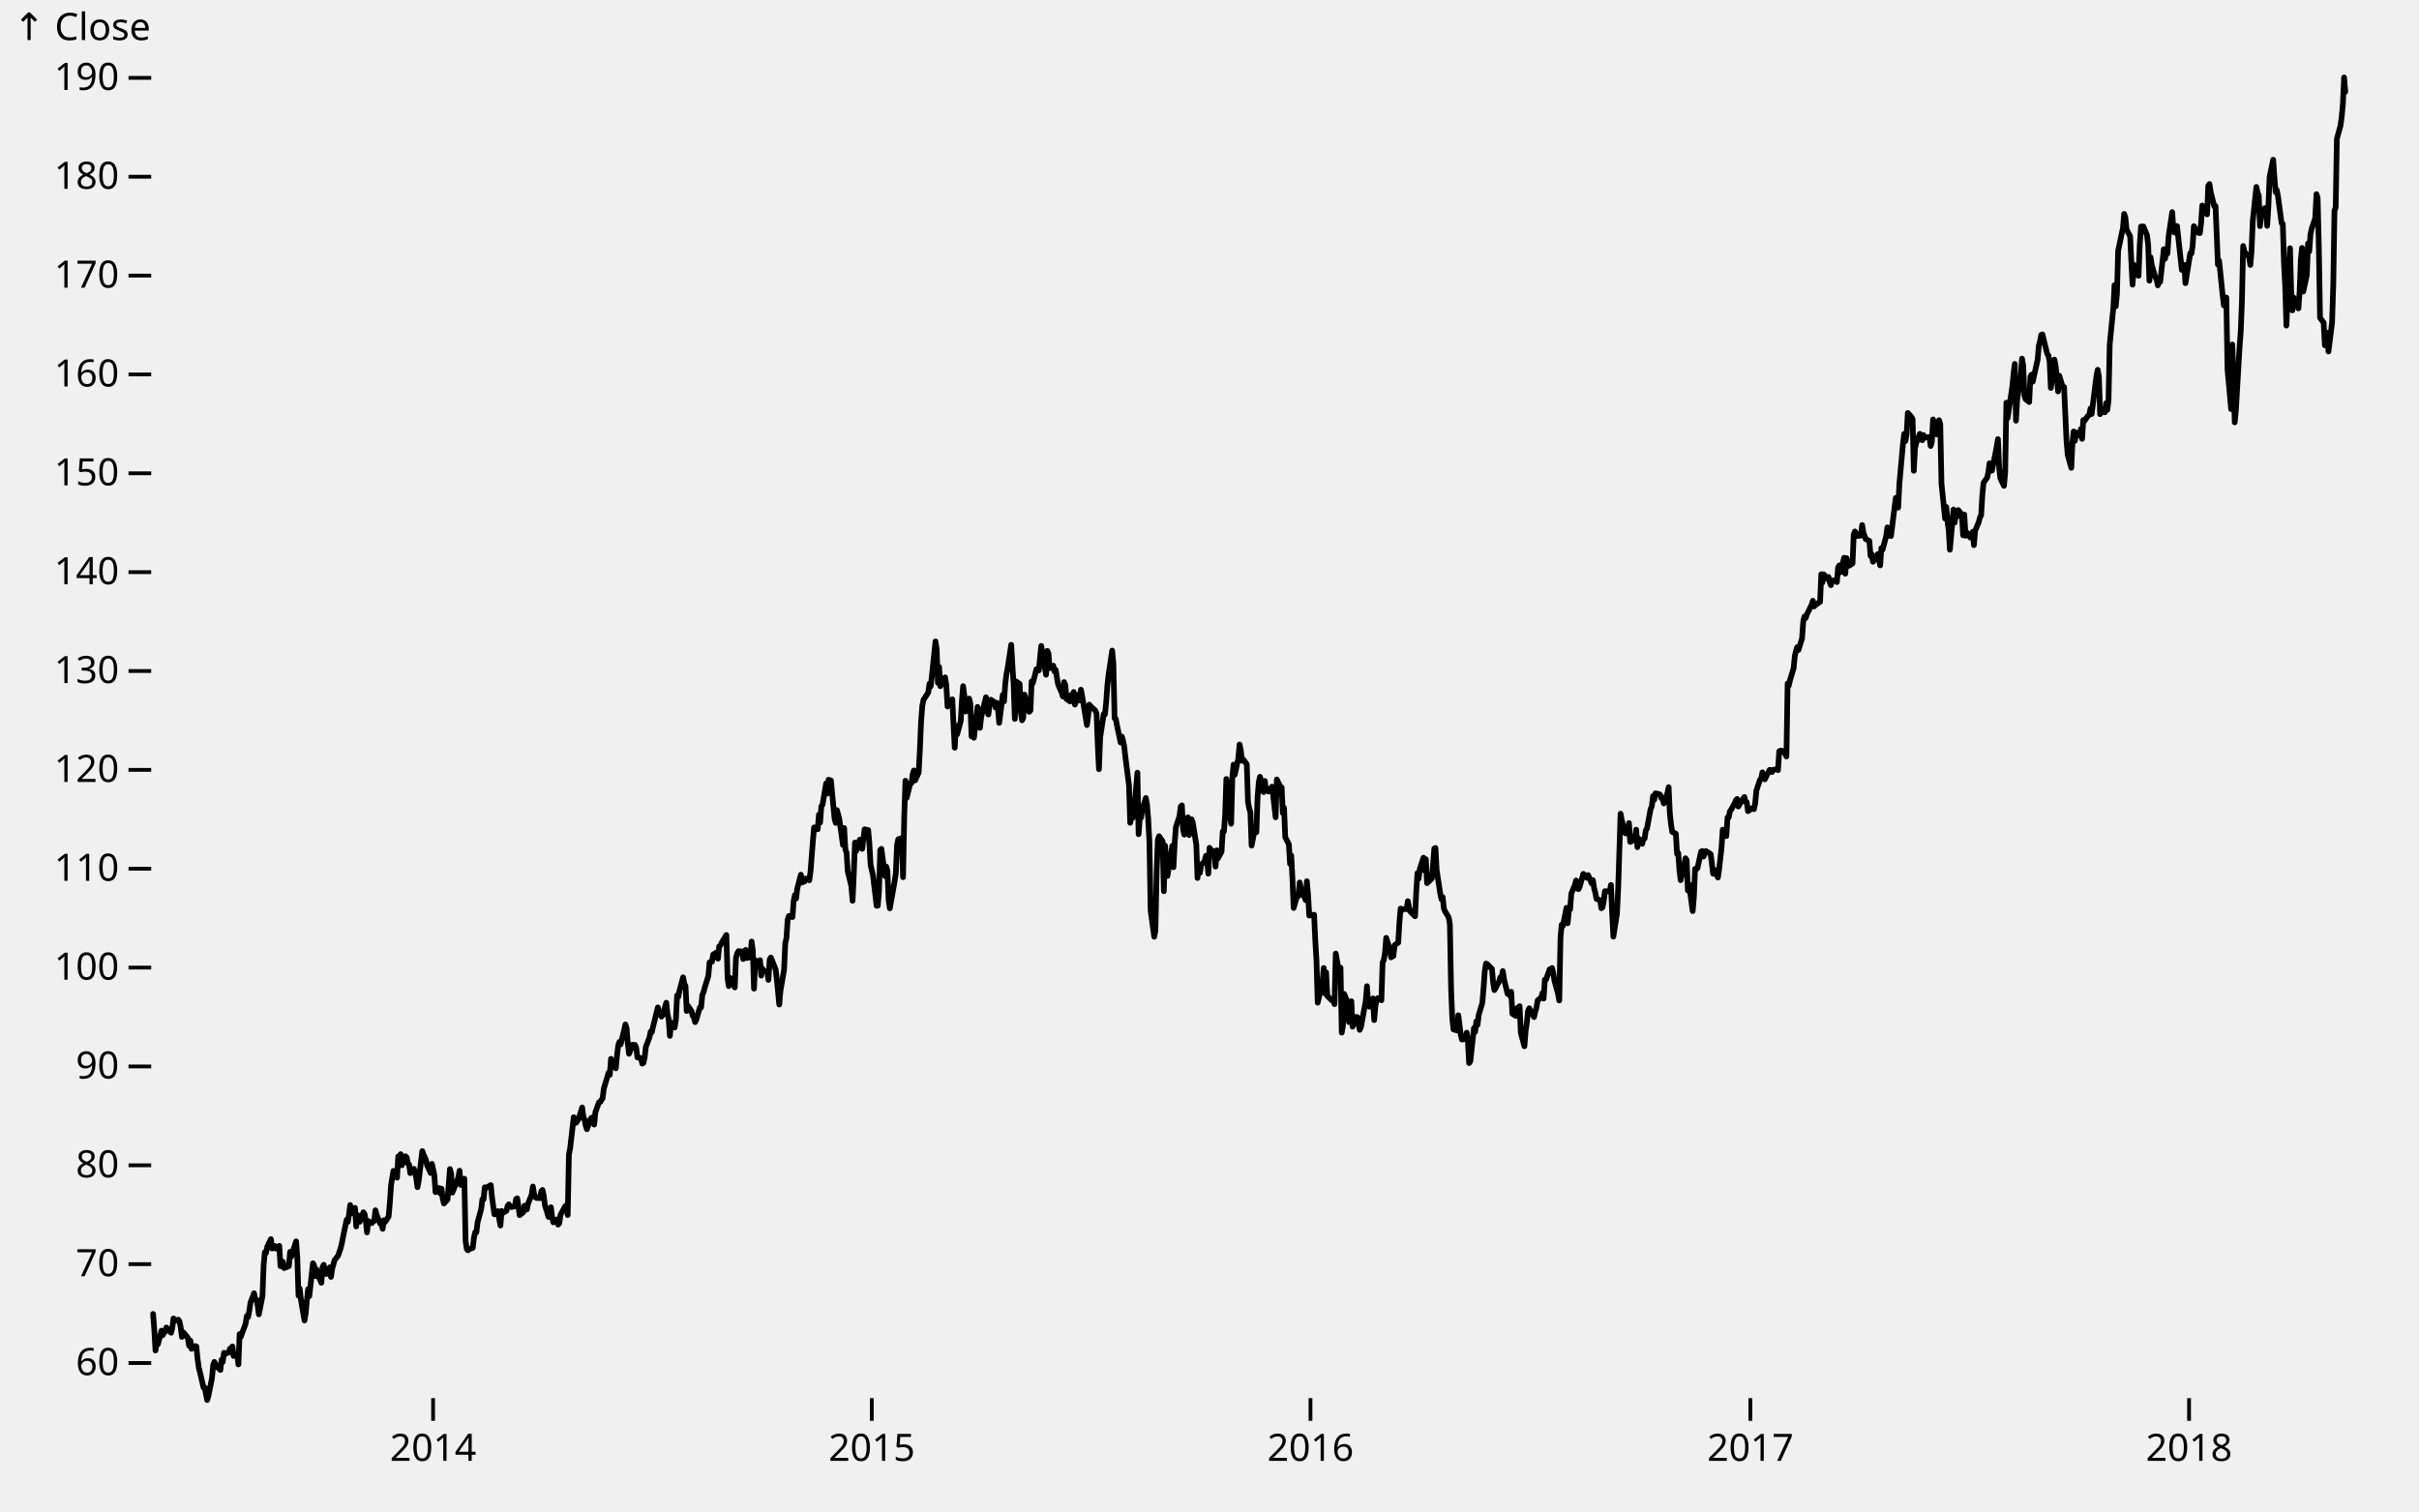
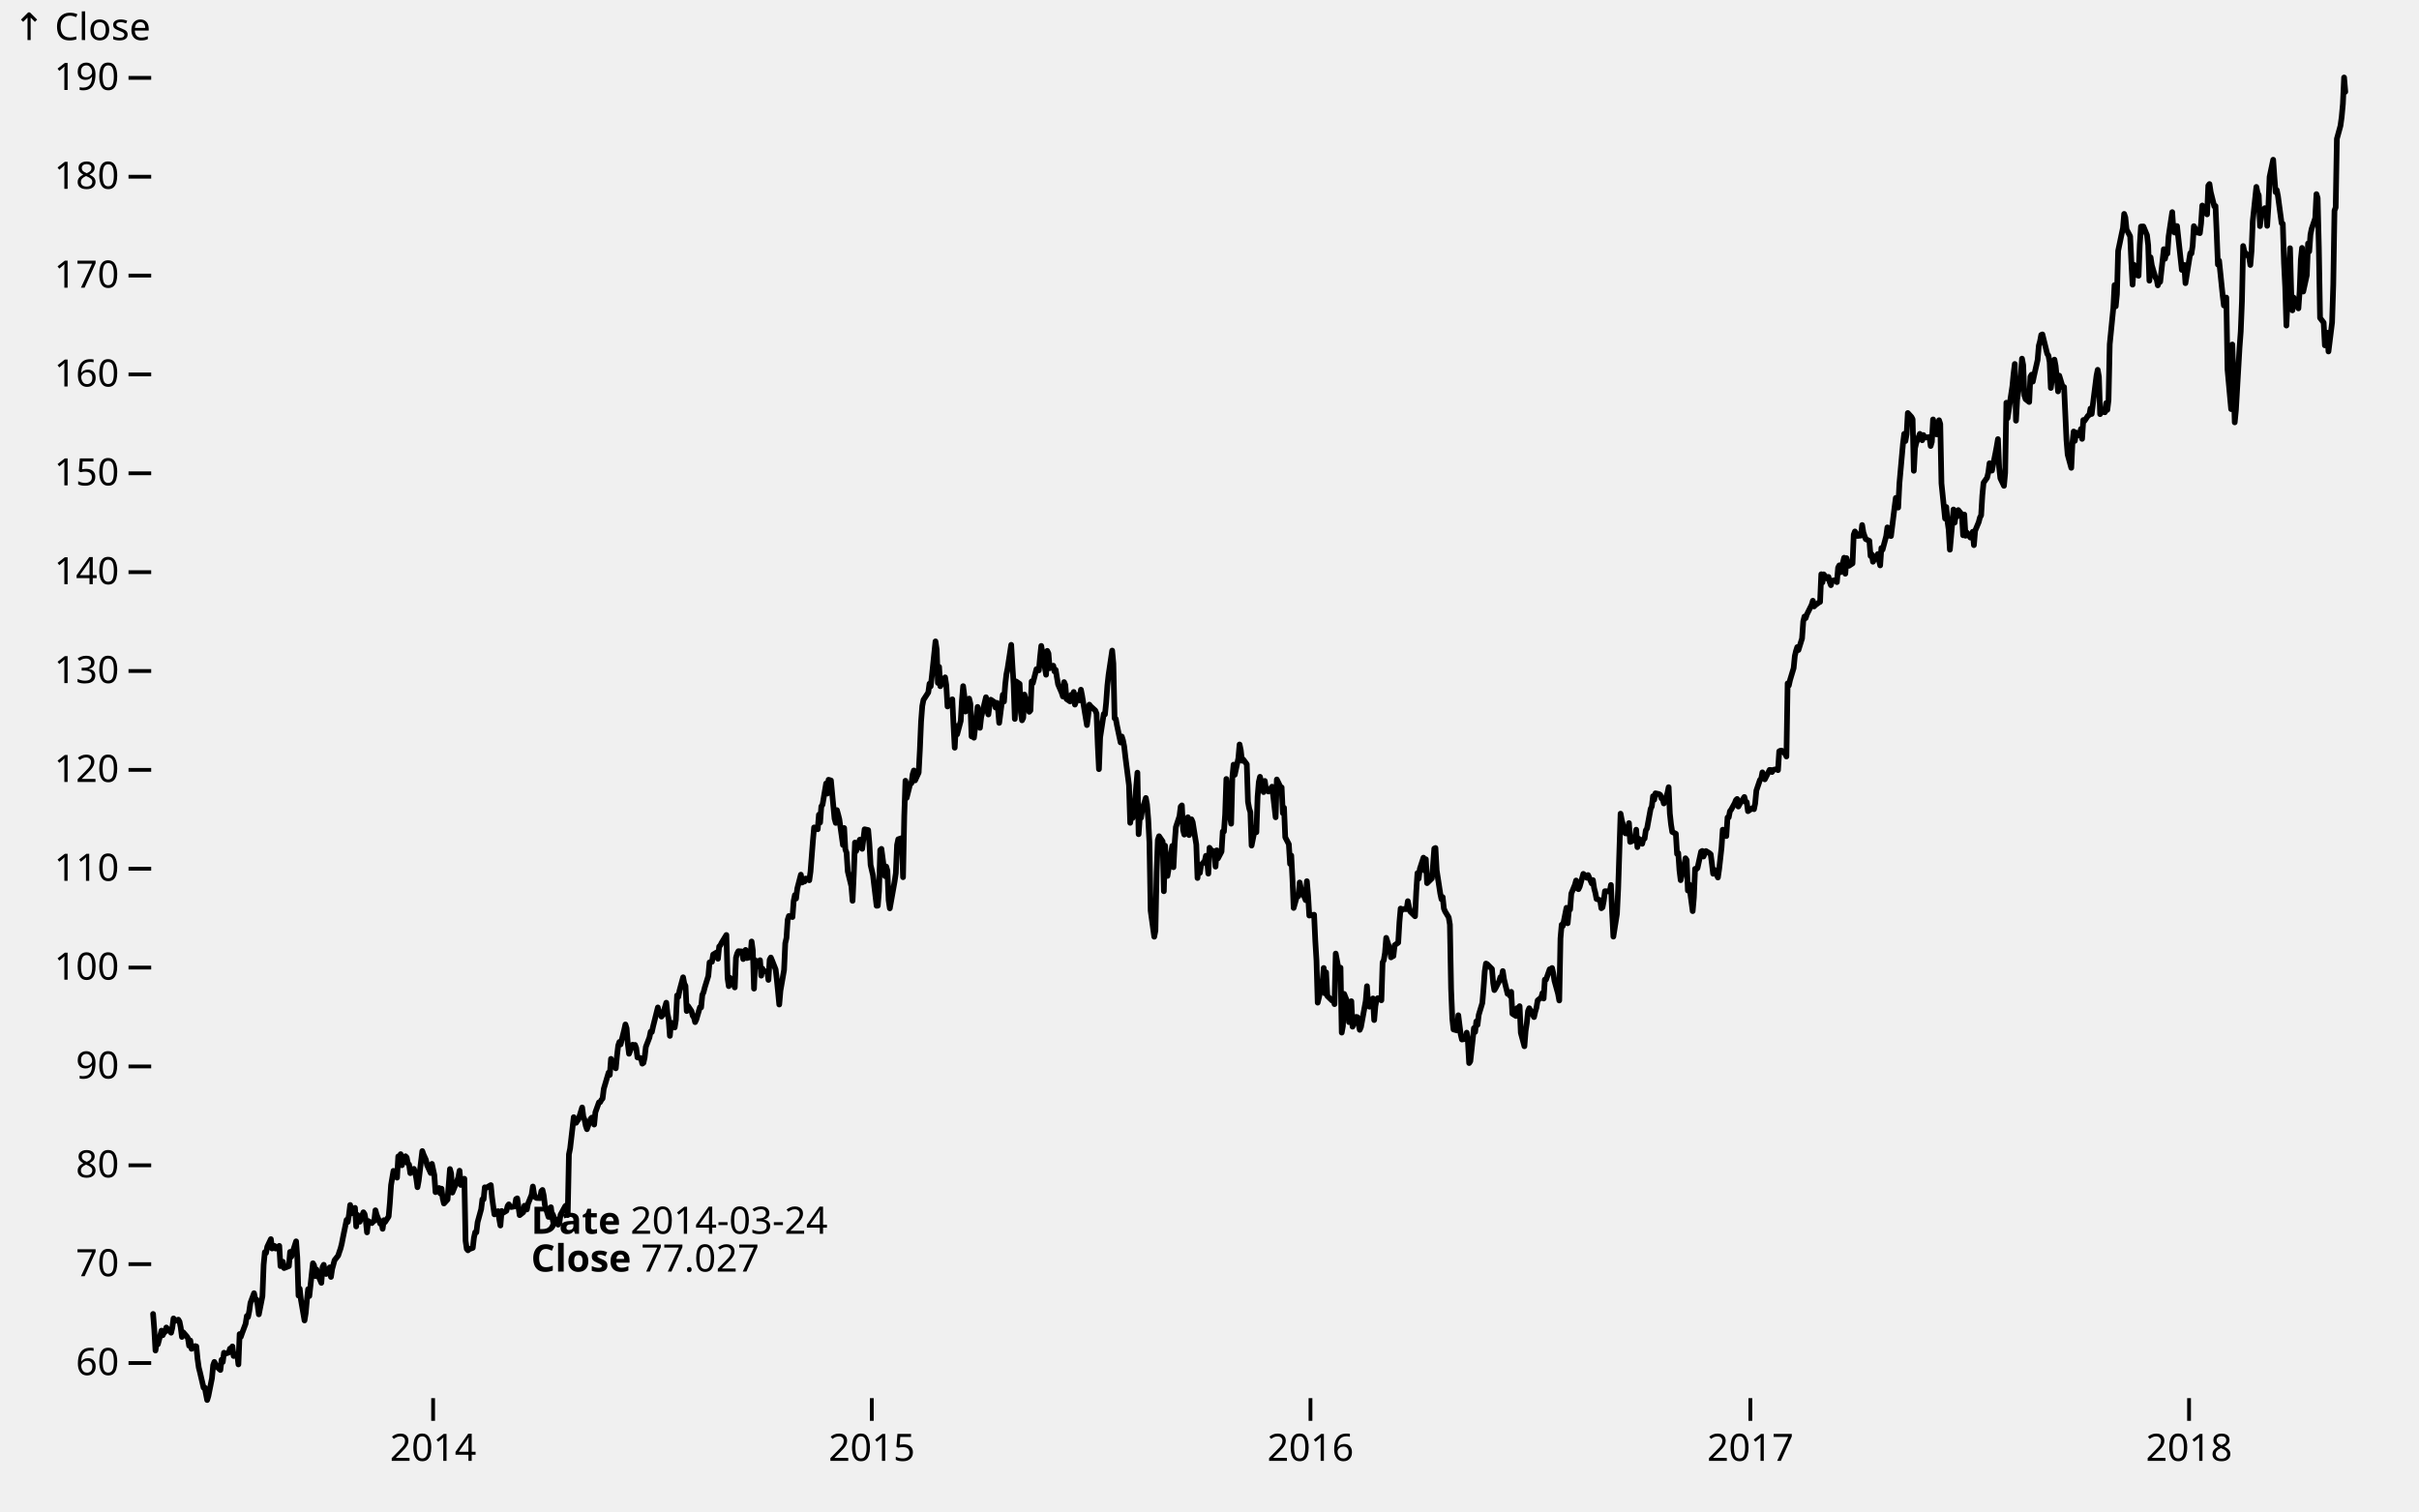
<svg xmlns="http://www.w3.org/2000/svg" class="plot" fill="currentColor" font-family="system-ui, sans-serif" font-size="10" text-anchor="middle" width="640" height="400" viewBox="0 0 640 400">
  <style>
    .plot {
      display: block;
      background: white;
      height: auto;
      height: intrinsic;
      max-width: 100%;
    }

    .plot text,
    .plot tspan {
      white-space: pre;
    }
  </style>
  <g aria-label="y-axis tick" fill="none" stroke="currentColor" transform="translate(0,0.5)">
    <path transform="translate(40,360.2007)" d="M0,0L-6,0" />
    <path transform="translate(40,334.0395)" d="M0,0L-6,0" />
    <path transform="translate(40,307.8783)" d="M0,0L-6,0" />
    <path transform="translate(40,281.717)" d="M0,0L-6,0" />
    <path transform="translate(40,255.5558)" d="M0,0L-6,0" />
    <path transform="translate(40,229.3945)" d="M0,0L-6,0" />
    <path transform="translate(40,203.2333)" d="M0,0L-6,0" />
    <path transform="translate(40,177.0721)" d="M0,0L-6,0" />
    <path transform="translate(40,150.9108)" d="M0,0L-6,0" />
    <path transform="translate(40,124.7496)" d="M0,0L-6,0" />
    <path transform="translate(40,98.58835)" d="M0,0L-6,0" />
    <path transform="translate(40,72.42711)" d="M0,0L-6,0" />
    <path transform="translate(40,46.26587)" d="M0,0L-6,0" />
    <path transform="translate(40,20.10463)" d="M0,0L-6,0" />
  </g>
  <g aria-label="y-axis tick label" text-anchor="end" font-variant="tabular-nums" transform="translate(-8.5,0.5)">
    <text y="0.32em" transform="translate(40,360.2007)">60</text>
    <text y="0.32em" transform="translate(40,334.0395)">70</text>
    <text y="0.32em" transform="translate(40,307.8783)">80</text>
    <text y="0.32em" transform="translate(40,281.717)">90</text>
    <text y="0.32em" transform="translate(40,255.5558)">100</text>
    <text y="0.32em" transform="translate(40,229.3945)">110</text>
    <text y="0.32em" transform="translate(40,203.2333)">120</text>
    <text y="0.32em" transform="translate(40,177.0721)">130</text>
    <text y="0.32em" transform="translate(40,150.9108)">140</text>
    <text y="0.32em" transform="translate(40,124.7496)">150</text>
    <text y="0.32em" transform="translate(40,98.58835)">160</text>
    <text y="0.32em" transform="translate(40,72.42711)">170</text>
    <text y="0.32em" transform="translate(40,46.26587)">180</text>
    <text y="0.32em" transform="translate(40,20.10463)">190</text>
  </g>
  <g aria-label="y-axis label" text-anchor="start" transform="translate(-36.5,-16.5)">
    <text y="0.71em" transform="translate(40,20)">↑ Close</text>
  </g>
  <g aria-label="x-axis tick" fill="none" stroke="currentColor" transform="translate(0.5,0)">
    <path transform="translate(114.0899,370)" d="M0,0L0,6" />
    <path transform="translate(230.1535,370)" d="M0,0L0,6" />
    <path transform="translate(346.2171,370)" d="M0,0L0,6" />
    <path transform="translate(462.5987,370)" d="M0,0L0,6" />
    <path transform="translate(578.6623,370)" d="M0,0L0,6" />
  </g>
  <g aria-label="x-axis tick label" font-variant="tabular-nums" transform="translate(0.5,9.5)">
    <text y="0.71em" transform="translate(114.0899,370)">2014</text>
    <text y="0.71em" transform="translate(230.1535,370)">2015</text>
    <text y="0.71em" transform="translate(346.2171,370)">2016</text>
    <text y="0.71em" transform="translate(462.5987,370)">2017</text>
    <text y="0.71em" transform="translate(578.6623,370)">2018</text>
  </g>
  <g aria-label="line" fill="none" stroke="currentColor" stroke-width="1.5" stroke-linejoin="round" stroke-linecap="round" transform="translate(0.5,0.5)">
    <path d="M40,347.217L40.318,351.283L40.636,356.893L40.954,354.752L41.272,355.245L42.226,351.631L42.544,352.853L42.862,352.222L43.18,351.926L43.498,350.801L44.77,352.188L45.088,350.876L45.406,348.398L45.724,349.09L46.678,348.72L46.996,349.247L47.314,350.816L47.632,353.302L47.95,352.05L48.904,353.141L49.221,353.623L49.539,355.645L49.857,354.236L50.175,356.445L51.129,355.716L51.447,355.802L51.765,359.08L52.083,361.382L52.401,362.63L53.355,366.726L53.673,366.692L53.991,368.397L54.309,370L54.627,368.972L55.581,364.23L55.899,360.765L56.217,359.902L56.853,361.165L57.807,362.051L58.125,359.322L58.443,359.928L58.761,357.476L59.079,357.768L60.033,357.42L60.351,356.389L60.669,356.348L60.987,355.806L61.305,358.351L62.259,357.842L62.577,360.578L62.895,352.535L63.213,353.287L63.531,352.356L64.485,349.815L64.803,347.748L65.121,348.043L65.439,346.492L65.757,344.302L66.711,341.72L67.029,343.289L67.346,343.39L67.664,344.874L67.982,347.326L68.936,342.501L69.254,334.2L69.572,330.863L69.89,331.083L70.208,329.431L71.162,327.409L71.48,329.902L71.798,329.42L72.116,329.196L72.434,329.921L73.388,329.192L73.706,334.566L74.024,333.703L74.342,333.404L74.66,335.078L75.932,334.57L76.25,330.792L76.568,332.07L76.886,330.967L77.84,327.996L78.158,332.305L78.476,342.37L78.794,340.509L79.112,343.42L80.066,348.944L80.384,347.001L80.702,343.502L81.02,340.655L81.338,342.482L82.292,333.8L82.61,334.376L82.928,337.205L83.246,335.452L83.564,336.749L84.518,338.991L84.836,334.802L85.154,334.204L85.471,336.502L85.789,336.644L86.743,334.88L87.061,337.426L87.379,335.314L87.697,334.174L88.015,332.989L88.969,331.782L89.287,330.796L89.605,329.887L89.923,328.62L90.241,326.98L91.195,322.319L91.513,322.876L91.831,320.974L92.149,318.376L92.467,320.6L93.421,319.135L93.739,324.068L94.057,320.996L94.375,321.818L94.693,322.816L95.647,320.305L95.965,320.791L96.283,322.484L96.601,325.634L96.919,322.618L97.873,323.183L98.191,322.824L98.509,322.592L98.827,319.778L99.145,320.963L100.099,323.34L100.417,322.996L100.735,324.696L101.053,322.401L101.371,322.902L102.325,321.43L102.643,317.82L102.961,313.125L103.596,309.347L104.55,311.156L104.868,305.516L105.186,306.01L105.504,304.926L105.822,307.871L106.776,305.475L107.094,305.804L107.412,307.37L107.73,307.676L108.048,309.96L109.002,308.813L109.32,309.751L109.638,311.328L109.956,313.686L110.274,311.982L111.228,304.107L111.546,305.012L112.182,306.421L112.5,307.845L113.454,309.926L113.772,307.497L114.408,310.446L114.726,314.987L115.68,313.884L115.998,315.338L116.316,314.06L116.634,316.653L116.952,317.991L117.906,316.949L118.224,312.965L118.542,308.865L118.86,310.027L119.178,315.103L120.45,311.963L120.768,311.051L121.086,309.306L121.404,313.084L122.357,311.429L122.675,327.873L122.993,330.022L123.311,330.384L123.629,330.078L124.583,329.73L124.901,327.017L125.219,325.597L125.537,325.627L125.855,322.947L126.809,319.468L127.127,316.863L127.445,316.878L127.763,313.697L128.081,313.862L129.353,313.114L129.671,316.336L129.989,318.66L130.307,320.865L131.261,320.006L131.579,322.058L131.897,323.818L132.215,319.961L132.533,320.495L133.487,319.927L133.805,318.627L134.123,318.208L134.441,318.81L134.759,318.926L135.713,318.746L136.031,316.814L136.349,316.62L136.667,318.847L136.985,321.075L137.939,320.309L138.257,318.567L138.575,318.619L138.893,319.576L139.211,318.018L140.164,315.656L140.482,313.488L140.8,315.435L141.118,316.302L141.436,316.526L142.39,316.571L142.708,314.736L143.026,314.4L143.344,315.805L143.662,318.41L144.616,321.531L144.934,321.542L145.252,318.971L145.57,321.527L145.888,322.973L146.842,322.2L147.16,323.59L147.478,323.198L147.796,320.981L149.068,318.653L149.386,318.455L149.704,321.052L150.022,304.974L150.34,303.416L151.294,295.138L151.612,295.796L151.93,296.633L152.248,296.113L152.566,295.702L153.52,292.57L153.838,295.018L154.156,295.796L154.474,297.418L154.792,298.333L155.746,295.609L156.064,295.261L156.382,295.22L156.7,297.107L157.018,293.86L157.971,291.214L158.289,291.169L158.607,290.571L158.925,290.212L159.243,287.648L160.515,283.35L160.833,283.956L161.151,279.706L161.469,280.596L162.423,282.222L162.741,278.899L163.059,276.178L163.377,275.233L163.695,275.898L164.649,272.037L164.967,270.598L165.285,271.619L165.603,275.726L165.921,278.368L166.875,275.962L167.193,276.275L167.511,276.014L167.829,276.851L168.147,279.336L169.101,279.546L169.419,280.985L169.737,280.775L170.055,279.363L170.373,276.537L171.327,274.052L171.645,272.508L171.963,272.613L172.281,271.174L173.553,266.099L173.871,267.721L174.189,267.616L174.507,268.532L174.825,268.061L175.779,264.843L176.096,267.799L176.414,269.212L176.732,273.633L177.05,270.128L178.004,271.409L178.322,269.369L178.64,262.907L178.958,263.326L179.276,261.651L180.23,258.12L180.548,259.794L180.866,260.396L181.184,267.067L181.502,265.68L182.456,267.093L182.774,268.322L183.092,268.741L183.41,269.997L183.728,269.317L184.682,266.046L185,266.099L185.318,262.776L185.636,262.096L185.954,260.84L186.908,257.753L187.226,254.169L187.544,254.065L187.862,254.038L188.18,252.103L189.134,251.527L189.452,253.227L189.77,249.983L190.088,249.67L190.406,249.015L191.678,246.923L191.996,258.329L192.314,260.474L192.632,258.25L193.586,259.846L193.904,260.814L194.221,252.94L194.539,251.815L194.857,251.213L195.811,251.292L196.129,253.306L196.447,251.422L196.765,250.873L197.083,253.044L198.037,252.783L198.355,248.649L198.673,250.978L198.991,261.128L199.309,253.594L200.263,255.268L200.581,253.594L200.899,257.701L201.217,255.817L201.535,256.55L202.489,256.55L202.807,258.826L203.125,253.463L203.443,252.887L203.761,253.646L204.715,256.053L205.033,258.826L205.351,261.991L205.669,265.34L205.987,261.651L206.941,256.184L207.259,249.094L207.577,247.734L207.895,242.92L208.213,241.9L209.167,242.187L209.485,237.923L209.803,236.353L210.121,237.295L210.439,234.627L211.393,230.964L211.711,233.057L212.029,232.377L212.346,232.796L212.664,231.985L213.618,232.455L213.936,230.179L214.254,226.124L214.572,222.017L214.89,218.459L215.844,218.956L216.162,215.084L216.48,217.177L216.798,212.887L217.116,212.468L218.07,206.817L218.388,209.512L218.706,205.849L219.342,206.033L220.296,216.131L220.614,217.282L220.932,213.881L221.25,215.032L221.568,216.314L222.522,223.116L222.84,218.616L223.158,224.293L223.476,225.156L223.794,230.101L224.748,234.025L225.066,237.897L225.384,230.938L225.702,222.462L226.02,224.738L226.974,221.703L227.292,222.75L227.61,224.136L228.246,218.956L229.2,219.165L229.518,222.802L229.836,228.4L230.471,231.147L231.425,239.205L231.743,239.179L232.061,235.281L232.379,224.45L232.697,224.136L233.651,231.357L233.969,228.819L234.287,229.918L234.605,237.714L234.923,239.885L236.195,232.743L236.513,230.572L236.831,223.116L237.149,221.598L238.103,221.285L238.421,231.644L238.739,215.503L239.057,206.111L239.375,210.663L240.329,206.817L240.647,206.765L240.965,204.384L241.283,203.39L241.601,206.033L242.555,203.966L242.873,197.949L243.191,190.467L243.509,186.333L243.827,184.711L245.099,182.749L245.417,180.421L245.735,181.127L246.053,178.38L247.007,169.224L247.325,171.395L247.643,180.238L247.961,175.973L248.279,181.101L249.232,179.453L249.55,178.746L249.868,180.892L250.186,186.464L250.504,185.967L251.458,184.554L251.776,191.435L252.094,197.373L252.412,191.592L252.73,193.841L253.684,190.283L254.002,184.816L254.32,181.075L254.638,183.612L254.956,187.798L255.91,184.371L256.228,185.731L256.546,194.391L256.864,192.141L257.182,194.731L258.136,186.569L258.454,191.644L258.772,192.115L259.09,189.316L260.362,184.005L260.68,187.51L260.998,188.583L261.316,186.072L261.634,184.659L262.588,185.313L262.906,186.752L263.224,185.496L263.542,187.092L263.86,190.807L264.814,183.351L265.132,185.156L265.45,180.682L265.768,177.935L266.086,176.34L267.039,170.139L267.357,175.607L267.675,180.63L267.993,189.76L268.311,179.819L269.265,180.473L269.583,188.06L269.901,190.127L270.219,189.472L270.537,183.298L271.491,186.699L271.809,187.877L272.127,187.51L272.445,179.819L272.763,180.29L273.717,176.575L274.035,176.889L274.353,176.915L274.671,173.436L274.989,170.427L276.261,178.066L276.579,171.735L276.897,172.415L277.215,176.34L278.169,175.659L278.487,177.177L278.805,176.758L279.123,178.746L279.441,180.604L280.395,182.828L280.713,183.822L281.031,180.002L281.349,180.761L281.667,184.476L282.621,185.13L282.939,183.351L283.257,184.136L283.575,182.618L283.893,185.967L284.846,183.325L285.164,184.842L285.482,182.017L285.8,183.612L286.118,185.574L287.072,191.382L287.39,189.028L287.708,185.967L288.026,186.385L289.298,187.537L289.616,188.348L289.934,196.51L290.252,203.05L290.57,194.652L291.524,188.426L291.842,188.557L292.16,185.391L292.478,180.97L292.796,178.066L293.75,171.657L294.068,175.11L294.386,189.577L294.704,189.734L295.022,191.461L295.976,195.987L296.294,194.391L296.612,195.411L296.93,197.033L297.248,199.832L298.202,207.314L298.52,217.256L298.838,215.267L299.156,215.974L299.474,214.954L300.428,203.966L300.746,220.264L301.064,215.686L301.382,215.922L301.7,213.802L302.654,210.663L302.971,212.39L303.289,216.288L303.607,222.462L303.925,240.487L304.879,247.393L305.197,245.771L305.515,230.206L305.833,221.755L306.151,220.787L307.105,222.174L307.423,235.359L307.741,223.273L308.059,228.427L308.377,231.304L309.649,223.351L309.967,229.002L310.285,222.671L310.603,218.381L311.557,215.503L311.875,212.965L312.193,212.625L312.511,219.139L312.829,220.369L313.783,215.765L314.101,220.5L314.419,218.093L314.737,216.314L315.055,217.073L316.009,223.011L316.327,231.854L316.645,228.61L316.963,230.493L317.281,228.4L318.235,227.354L318.553,225.967L318.871,227.354L319.189,230.703L319.507,223.848L320.461,225.209L320.779,224.712L321.096,228.845L321.414,224.529L321.732,226.674L322.686,224.869L323.004,219.532L323.322,219.558L323.64,215.006L323.958,205.64L324.912,215.581L325.23,217.491L325.548,205.143L325.866,201.847L326.184,204.541L327.138,200.146L327.456,196.51L327.774,198.001L328.092,200.826L328.41,200.46L329.364,201.742L329.682,211.683L330,213.41L330.318,214.43L330.636,223.273L331.59,218.459L331.908,219.741L332.226,210.323L332.544,206.425L332.862,205.065L333.816,209.12L334.134,206.163L334.452,208.387L335.088,208.963L336.042,207.681L336.36,210.192L336.678,212.965L336.996,215.791L337.314,205.771L338.268,207.733L338.586,207.864L338.904,214.692L339.221,213.253L339.539,221.075L340.493,222.907L340.811,228.113L341.129,225.889L341.447,232.063L341.765,239.781L342.719,236.38L343.037,236.641L343.355,233.031L343.673,234.548L344.945,237.714L345.263,232.691L345.581,236.406L345.899,241.795L347.171,241.56L347.489,248.466L347.807,253.725L348.125,264.843L348.443,263.509L349.397,259.401L349.715,255.66L350.033,262.384L350.351,256.812L350.669,263.064L351.941,264.294L352.259,263.954L352.577,265.235L352.895,251.841L353.849,257.021L354.167,255.582L354.485,272.77L354.803,271.017L355.121,262.515L356.075,264.895L356.393,269.997L356.711,265.105L357.029,264.451L357.346,271.2L358.3,268.61L358.618,268.663L358.936,270.546L359.254,272.037L359.572,271.279L360.844,264.346L361.162,260.474L361.48,265.34L361.798,265.916L362.752,263.718L363.07,269.447L363.388,265.759L363.706,264.032L364.024,263.64L364.978,264.215L365.296,254.169L365.614,253.594L365.932,251.632L366.25,247.681L367.204,250.664L367.522,252.861L367.84,252.626L368.158,252.495L368.476,249.643L369.43,248.963L369.748,243.574L370.066,239.938L370.384,240.382L370.702,240.068L371.656,240.094L371.974,237.975L372.292,239.519L372.61,240.722L373.882,241.978L374.2,235.464L374.518,230.546L374.836,232.037L375.154,229.421L376.107,226.464L376.425,229.892L376.743,226.883L377.061,233.214L377.379,232.9L378.333,231.958L378.651,228.243L378.969,224.058L379.287,223.901L379.605,229.787L380.559,235.987L380.877,237.478L381.195,236.903L381.513,239.938L381.831,240.696L382.785,242.266L383.103,244.176L383.421,261.259L383.739,269.081L384.057,271.933L385.011,272.194L385.329,268.166L385.647,270.755L385.965,273.241L386.283,274.601L387.237,274.418L387.555,272.77L387.873,275.151L388.191,280.828L388.509,280.357L389.463,271.566L389.781,272.587L390.099,269.788L390.417,270.729L390.735,268.061L391.689,264.895L392.007,261.05L392.325,256.55L392.643,254.483L392.961,254.64L394.232,255.922L394.55,259.585L394.868,261.521L395.186,260.997L396.14,259.14L396.458,258.093L396.776,258.329L397.094,256.471L397.412,258.617L398.366,262.515L398.684,262.201L399.002,263.038L399.32,261.965L399.638,267.773L400.592,268.375L400.91,266.256L401.228,267.198L401.546,265.759L401.864,272.822L402.818,276.38L403.136,272.325L403.454,270.206L403.772,267.067L404.09,266.308L405.362,268.663L405.68,267.25L405.998,266.177L406.316,264.241L407.27,263.456L407.588,262.305L407.906,263.744L408.224,258.721L408.542,258.747L409.496,256.001L409.814,255.896L410.132,255.66L410.45,257.047L410.768,259.061L411.721,262.515L412.039,264.267L412.357,247.838L412.675,244.202L412.993,244.542L413.947,239.728L414.265,243.836L414.583,240.408L414.901,240.199L415.219,235.987L416.173,233.659L416.491,232.508L416.809,234.627L417.127,234.81L417.445,234.156L418.399,230.755L418.717,231.017L419.035,231.435L419.353,231.801L419.671,231.069L420.625,233.293L420.943,232.403L421.261,234.548L421.579,235.752L421.897,237.4L422.851,237.714L423.169,239.859L423.487,239.597L423.805,237.949L424.123,235.333L425.395,235.412L425.713,233.685L426.031,241.115L426.349,247.367L427.303,241.324L427.621,234.758L427.939,224.764L428.257,214.823L428.575,216.523L429.529,220.029L429.846,220.055L430.164,220.107L430.482,217.308L430.8,222.305L431.754,221.86L432.072,221.311L432.39,219.061L432.708,223.691L433.026,221.415L433.98,222.802L434.298,221.546L434.616,221.415L434.934,219.218L435.252,218.773L436.206,213.567L436.524,212.913L436.842,210.192L437.16,211.134L437.478,209.434L438.432,209.643L438.75,209.852L439.068,210.768L439.386,210.925L439.704,212.128L440.658,209.381L440.976,207.812L441.294,214.77L441.612,217.674L441.93,219.663L442.884,220.133L443.202,225.497L443.52,225.235L443.838,229.839L444.156,232.429L445.11,228.322L445.428,226.621L445.746,227.092L446.064,235.176L446.382,233.502L447.336,240.618L447.654,236.955L447.971,229.421L448.289,229.525L448.607,229.238L449.561,224.869L449.879,224.686L450.197,226.177L450.833,224.712L451.787,225.287L452.105,225.575L452.423,228.034L452.741,230.729L453.059,229.656L454.013,231.723L454.331,229.525L454.649,226.7L454.967,223.848L455.285,219.061L456.239,220.761L456.557,215.817L456.875,215.817L457.193,214.169L457.511,213.776L458.465,212.023L458.783,211.212L459.101,210.925L459.419,212.939L459.737,212.337L461.009,210.401L461.327,211.71L461.645,211.788L461.963,214.169L463.235,213.305L463.553,213.645L463.871,212.102L464.189,208.701L465.143,205.876L465.461,205.562L465.779,203.887L466.096,205.195L466.414,205.745L467.686,203.233L468.004,203.259L468.322,203.809L468.64,203.233L469.594,203.024L469.912,203.312L470.23,198.315L470.548,198.158L470.866,198.132L471.82,198.969L472.138,199.702L472.456,180.342L472.774,180.918L473.092,179.479L474.046,176.313L474.364,173.069L474.682,171.735L475,170.741L475.318,171.526L476.272,168.465L476.59,163.939L476.908,162.657L477.226,163.076L477.544,162.108L478.816,159.544L479.134,158.471L479.452,159.989L479.77,159.649L480.724,158.942L481.042,158.785L481.36,151.46L481.678,153.632L481.996,151.486L482.95,152.637L483.268,152.167L483.586,153.527L483.904,154.364L484.221,153.161L485.175,153.004L485.493,153.553L485.811,149.707L486.129,149.106L486.447,150.937L487.401,147.091L487.719,151.329L488.037,147.196L488.355,148.504L488.673,149.237L489.627,148.609L489.945,140.97L490.263,140.132L490.581,140.629L490.899,141.336L491.853,141.231L492.171,138.432L492.489,140.394L492.807,141.336L493.125,142.173L494.079,142.618L494.397,146.647L494.715,146.202L495.033,148.164L496.305,146.123L496.623,147.771L496.941,149.132L497.259,144.527L497.577,144.972L498.531,141.388L498.849,139.06L499.167,141.284L499.485,140.996L499.803,141.362L500.757,133.697L501.075,131.264L501.393,132.441L501.711,133.828L502.029,127.47L502.982,116.875L503.3,114.311L503.618,116.221L503.936,114.416L504.254,108.791L505.208,109.838L505.526,110.439L505.844,124.096L506.162,118.105L506.48,116.744L507.434,114.311L507.752,114.808L508.07,116.012L508.388,114.625L508.706,115.305L509.978,115.148L510.296,117.529L510.614,116.43L510.932,110.492L511.886,114.468L512.204,113.108L512.522,110.701L512.84,111.695L513.158,127.418L514.112,136.731L514.43,133.671L514.748,137.412L515.066,139.688L515.384,144.972L516.338,134.325L516.656,137.804L516.974,135.554L517.292,136.182L517.61,134.482L518.564,135.685L518.882,141.153L519.2,135.659L519.518,141.284L519.836,140.394L520.789,141.754L521.425,140.211L521.743,143.769L522.061,139.975L523.015,137.673L523.333,136.444L523.651,135.894L523.969,130.584L524.287,127.261L525.241,125.901L525.559,124.54L525.877,122.081L526.195,123.86L526.513,124.043L527.467,119.282L527.785,117.581L528.103,115.698L528.421,123.285L528.739,126.058L529.693,128.072L530.011,124.619L530.329,106.07L530.647,110.178L530.965,108.033L531.919,101.702L532.237,98.379L532.555,95.815L532.873,110.832L533.191,105.181L534.145,98.981L534.463,94.403L534.781,96.103L535.099,104.187L535.417,105.129L536.371,105.887L536.689,99.164L537.007,98.641L537.325,100.498L537.643,98.955L538.596,94.743L538.914,90.975L539.232,89.824L539.55,88.124L539.868,87.993L541.14,93.147L541.458,93.592L541.776,95.292L542.094,102.172L543.048,94.664L543.366,96.338L543.684,99.504L544.002,103.088L544.32,98.902L545.274,102.068L545.592,101.911L545.91,108.87L546.228,115.881L546.546,119.805L547.5,123.311L547.818,116.535L548.136,113.683L548.454,116.169L548.772,113.971L549.726,114.782L550.044,113.029L550.362,115.645L550.68,110.649L550.998,110.884L551.952,109.471L552.27,109.314L552.588,107.614L552.906,109.053L553.224,106.463L554.178,98.902L554.496,97.359L554.814,99.216L555.132,109.105L555.45,108.399L556.404,108.608L556.721,106.175L557.039,107.98L557.357,105.364L557.675,90.609L558.629,81.008L558.947,74.939L559.265,80.563L559.583,77.372L559.901,65.887L560.855,61.309L561.173,59.844L561.491,56.102L561.809,57.044L562.127,60.21L563.081,62.041L563.399,68.922L563.717,74.834L564.035,69.549L564.353,72.035L565.307,72.479L565.625,64.212L565.943,59.451L566.579,59.425L567.533,61.727L567.851,64.396L568.169,73.788L568.487,67.587L568.805,69.68L569.759,72.95L570.077,73.369L570.395,75.017L570.713,74.206L571.031,74.075L571.985,65.442L572.303,67.98L572.621,66.488L572.939,66.619L573.257,62.041L574.211,55.632L574.529,60.55L574.846,61.047L575.164,59.32L575.482,59.32L576.754,70.936L577.072,70.857L577.39,69.602L577.708,74.442L578.98,66.515L579.298,66.593L579.616,64.5L579.934,59.346L580.888,61.047L581.206,61.099L581.524,61.204L581.842,58.614L582.16,53.879L583.432,56.233L583.75,48.62L584.068,48.202L584.386,50.295L585.34,54.114L585.658,54.01L585.976,61.387L586.294,69.523L586.612,68.477L587.566,77.764L587.884,80.354L588.202,79.151L588.52,78.235L588.838,97.28L589.792,107.771L590.11,90.661L590.428,99.792L590.746,111.277L591.064,107.98L592.018,91.499L592.336,87.234L592.654,79.308L592.971,64.605L593.289,66.07L594.561,67.587L594.879,69.628L595.197,65.887L595.515,58.038L596.469,48.96L596.787,50.478L597.105,51.184L597.423,59.346L597.741,56.181L598.695,54.585L599.013,54.978L599.331,59.268L599.649,54.271L599.967,46.318L600.921,41.766L601.239,46.344L601.557,50.347L601.875,49.798L602.193,51.446L603.147,58.562L603.465,58.719L603.783,69.105L604.101,75.436L604.419,85.665L605.373,65.18L605.691,76.77L606.009,81.636L606.327,78.235L607.599,81.113L607.917,76.639L608.235,68.215L608.553,65.102L608.871,76.665L609.825,72.296L610.143,63.925L610.461,66.044L610.779,61.596L611.096,60.053L612.05,57.201L612.368,50.87L612.686,51.917L613.004,65.102L613.322,83.624L614.276,84.88L614.594,90.897L614.912,89.04L615.23,87.548L615.548,92.519L616.502,84.828L616.82,74.782L617.138,55.239L617.456,54.402L617.774,36.246L618.728,32.767L619.046,30.438L619.364,27.011L619.682,20L620,23.793" />
  </g>
-   <g aria-label="tip" fill="white" stroke="currentColor" text-anchor="start" transform="translate(0.5,0.5)" />
+   <g aria-label="tip" fill="white" stroke="currentColor" text-anchor="start" transform="translate(0.5,0.5)">
+     <g transform="translate(140,316)">
+       <path filter="drop-shadow(0 3px 4px rgba(0,0,0,0.2))" />
+       <text fill="currentColor" fill-opacity="1" stroke="none">
+         <tspan x="0" dy="1em">​<tspan font-weight="bold">Date</tspan> 2014-03-24</tspan>
+         <tspan x="0" dy="1em">​<tspan font-weight="bold">Close</tspan> 77.027</tspan>
+       </text>
+     </g>
+   </g>
</svg>
